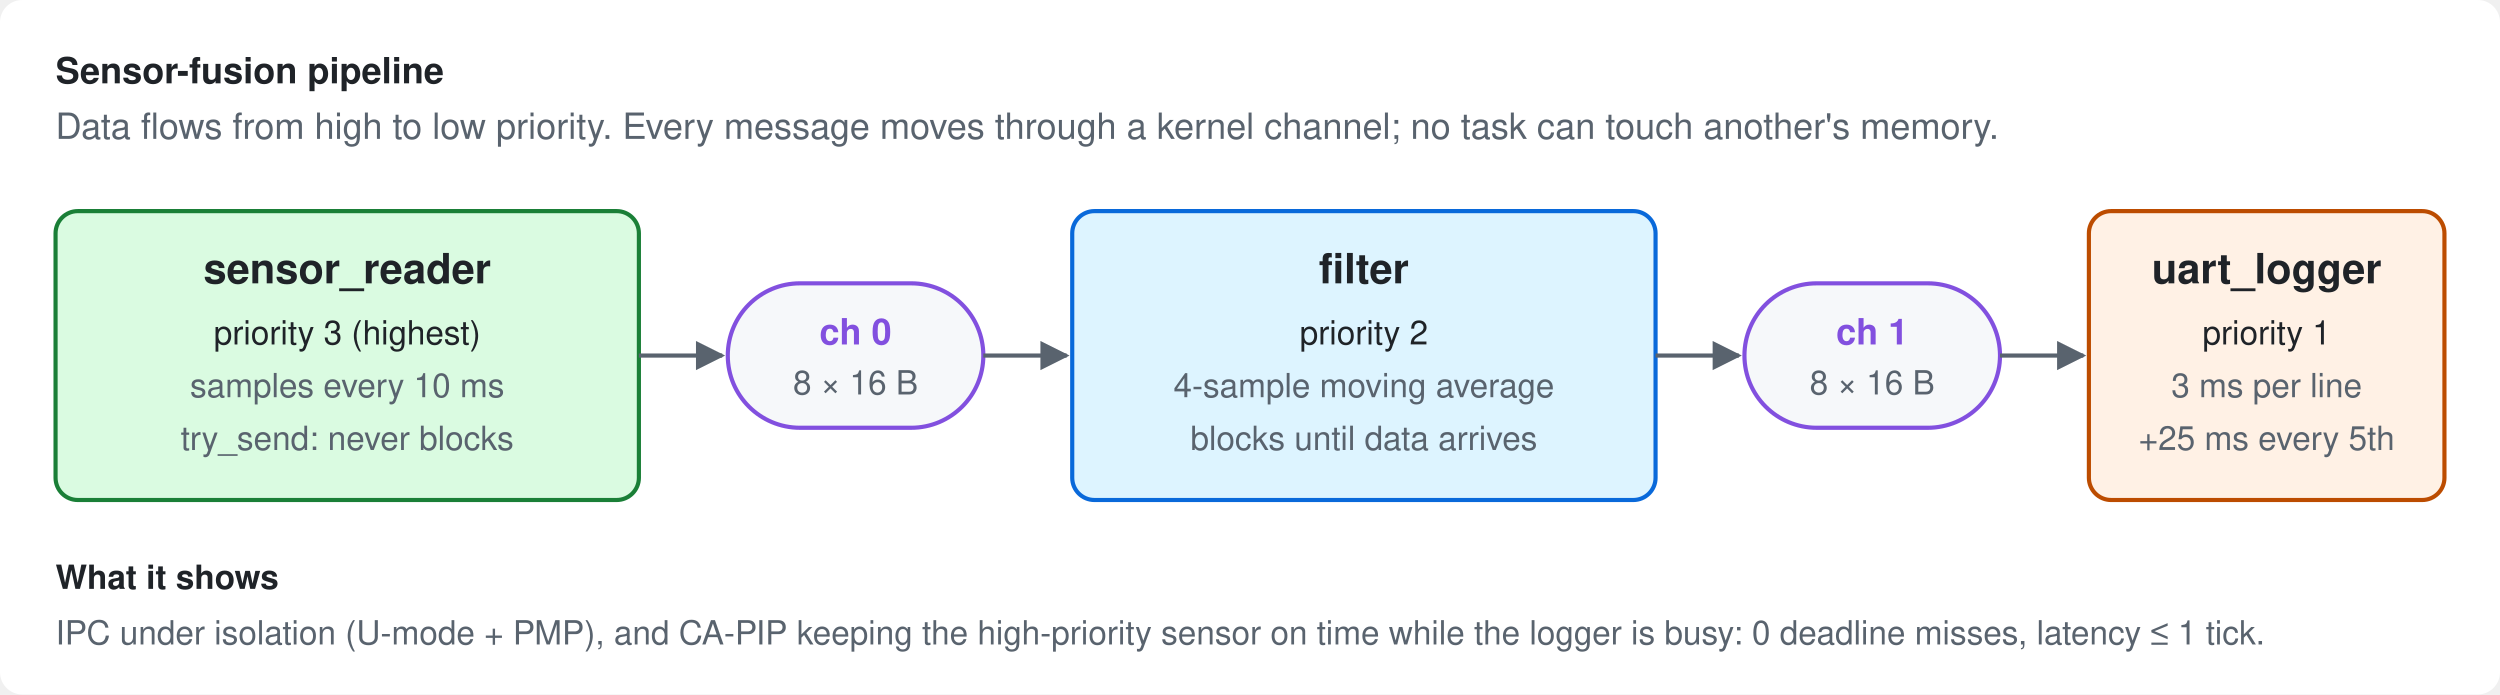
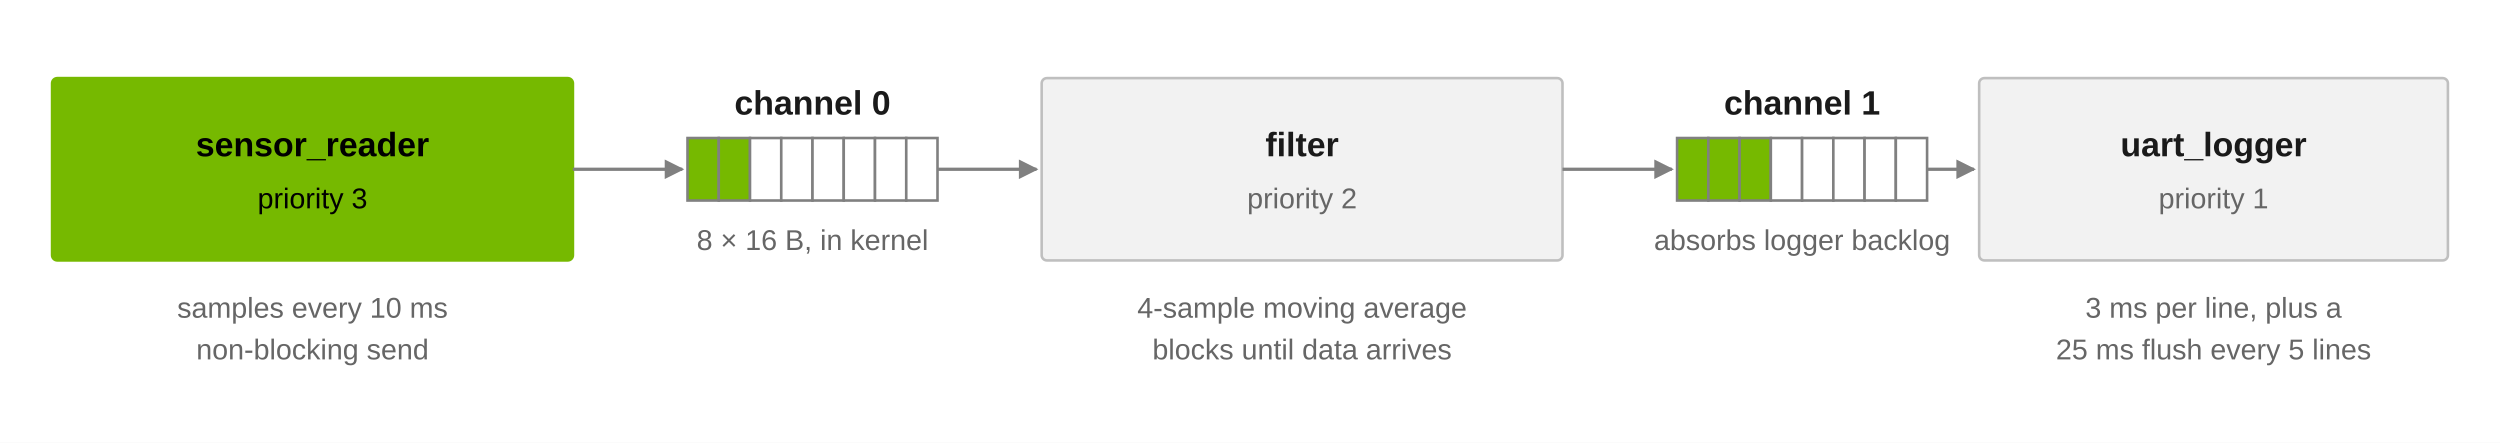
- <svg xmlns="http://www.w3.org/2000/svg" viewBox="0 0 900 250" width="900" height="250" font-family="-apple-system, BlinkMacSystemFont, 'Segoe UI', Helvetica, Arial, sans-serif">
+ <svg xmlns="http://www.w3.org/2000/svg" viewBox="0 0 960 170" width="960" height="170" font-family="Arial, Helvetica, sans-serif">
  <style>
-   .bg{fill:#ffffff} .fg{fill:#1f2328} .muted{fill:#59636e} .code{font-family:ui-monospace,SFMono-Regular,Menlo,monospace}
-   .s3{fill:#dafbe1;stroke:#1a7f37} .s2{fill:#ddf4ff;stroke:#0969da} .s1{fill:#fff1e5;stroke:#bc4c00}
-   .ch{fill:#f6f8fa;stroke:#8250df} .chtext{fill:#8250df}
-   .arrow{stroke:#59636e;fill:none} .head{fill:#59636e}
+   .bg{fill:#ffffff} .fg{fill:#1a1a1a} .muted{fill:#666666}
+   .blk{fill:#f2f2f2;stroke:#bfbfbf} .hl{fill:#76b900;stroke:#76b900} .hltext{fill:#000000}
+   .slot{fill:#ffffff;stroke:#808080} .slotfull{fill:#76b900;stroke:#808080}
+   .line{stroke:#808080;fill:none} .head{fill:#808080}
  @media (prefers-color-scheme: dark){
-     .bg{fill:#0d1117} .fg{fill:#e6edf3} .muted{fill:#9198a1}
-     .s3{fill:#0f3d1e;stroke:#3fb950} .s2{fill:#0c2d6b;stroke:#4493f8} .s1{fill:#3d1d00;stroke:#f0883e}
-     .ch{fill:#151b23;stroke:#ab7df8} .chtext{fill:#ab7df8}
-     .arrow{stroke:#9198a1} .head{fill:#9198a1}
+     .bg{fill:#0d1117} .fg{fill:#ededed} .muted{fill:#a0a0a0}
+     .blk{fill:#1c2128;stroke:#444c56} .slot{fill:#0d1117;stroke:#8b949e} .slotfull{stroke:#8b949e}
+     .line{stroke:#8b949e} .head{fill:#8b949e}
  }
-   text{font-size:13px} .t{font-weight:600;font-size:15px} .s{font-size:12px}
+   text{font-size:12px} .name{font-size:13px;font-weight:700} .sub{font-size:11px}
</style>
  <defs>
-     <marker id="a" viewBox="0 0 10 10" refX="9" refY="5" markerWidth="7" markerHeight="7" orient="auto">
+     <marker id="a" viewBox="0 0 10 10" refX="9" refY="5" markerWidth="6" markerHeight="6" orient="auto">
      <path class="head" d="M0,0 L10,5 L0,10 z" />
    </marker>
  </defs>
-   <rect class="bg" width="900" height="250" rx="8" />
-   <text class="fg" x="20" y="30" font-size="16" font-weight="600">Sensor-fusion pipeline</text>
-   <text class="muted" x="20" y="50" font-size="12">Data flows from high to low priority. Every message moves through a kernel channel; no task can touch another's memory.</text>
-   <rect class="s3" x="20" y="76" width="210" height="104" rx="8" stroke-width="1.5" />
-   <text class="fg t" x="125" y="102" text-anchor="middle">sensor_reader</text>
-   <text class="fg s" x="125" y="124" text-anchor="middle">priority 3 (highest)</text>
-   <text class="muted s" x="125" y="143" text-anchor="middle">samples every 10 ms</text>
-   <text class="muted s" x="125" y="162" text-anchor="middle">try_send: never blocks</text>
-   <rect class="ch" x="262" y="102" width="92" height="52" rx="26" stroke-width="1.5" />
-   <text class="chtext" x="308" y="124" text-anchor="middle" font-weight="600">ch 0</text>
-   <text class="muted s" x="308" y="142" text-anchor="middle">8 × 16 B</text>
-   <line class="arrow" x1="230" y1="128" x2="260" y2="128" stroke-width="1.5" marker-end="url(#a)" />
-   <line class="arrow" x1="354" y1="128" x2="384" y2="128" stroke-width="1.5" marker-end="url(#a)" />
-   <rect class="s2" x="386" y="76" width="210" height="104" rx="8" stroke-width="1.5" />
-   <text class="fg t" x="491" y="102" text-anchor="middle">filter</text>
-   <text class="fg s" x="491" y="124" text-anchor="middle">priority 2</text>
-   <text class="muted s" x="491" y="143" text-anchor="middle">4-sample moving average</text>
-   <text class="muted s" x="491" y="162" text-anchor="middle">blocks until data arrives</text>
-   <rect class="ch" x="628" y="102" width="92" height="52" rx="26" stroke-width="1.5" />
-   <text class="chtext" x="674" y="124" text-anchor="middle" font-weight="600">ch 1</text>
-   <text class="muted s" x="674" y="142" text-anchor="middle">8 × 16 B</text>
-   <line class="arrow" x1="596" y1="128" x2="626" y2="128" stroke-width="1.5" marker-end="url(#a)" />
-   <line class="arrow" x1="720" y1="128" x2="750" y2="128" stroke-width="1.5" marker-end="url(#a)" />
-   <rect class="s1" x="752" y="76" width="128" height="104" rx="8" stroke-width="1.5" />
-   <text class="fg t" x="816" y="102" text-anchor="middle">uart_logger</text>
-   <text class="fg s" x="816" y="124" text-anchor="middle">priority 1</text>
-   <text class="muted s" x="816" y="143" text-anchor="middle">3 ms per line</text>
-   <text class="muted s" x="816" y="162" text-anchor="middle">+25 ms every 5th</text>
-   <text class="fg s" x="20" y="212" font-weight="600">What it shows</text>
-   <text class="muted s" x="20" y="232">IPC under isolation (U-mode + PMP), and CA-PIP keeping the high-priority sensor on time while the logger is busy: 0 deadline misses, latency ≤ 1 tick.</text>
+   <rect class="bg" width="960" height="170" />
+   <rect class="hl" x="20" y="30" width="200" height="70" rx="2" />
+   <text class="hltext name" x="120" y="60" text-anchor="middle">sensor_reader</text>
+   <text class="hltext sub" x="120" y="80" text-anchor="middle">priority 3</text>
+   <text class="muted sub" x="120" y="122" text-anchor="middle">samples every 10 ms</text>
+   <text class="muted sub" x="120" y="138" text-anchor="middle">non-blocking send</text>
+   <line class="line" x1="220" y1="65" x2="262" y2="65" stroke-width="1.25" marker-end="url(#a)" />
+   <g>
+     <rect class="slotfull" x="264" y="53" width="12" height="24" />
+     <rect class="slotfull" x="276" y="53" width="12" height="24" />
+     <rect class="slot" x="288" y="53" width="12" height="24" />
+     <rect class="slot" x="300" y="53" width="12" height="24" />
+     <rect class="slot" x="312" y="53" width="12" height="24" />
+     <rect class="slot" x="324" y="53" width="12" height="24" />
+     <rect class="slot" x="336" y="53" width="12" height="24" />
+     <rect class="slot" x="348" y="53" width="12" height="24" />
+   </g>
+   <text class="fg name" x="312" y="44" text-anchor="middle">channel 0</text>
+   <text class="muted sub" x="312" y="96" text-anchor="middle">8 × 16 B, in kernel</text>
+   <line class="line" x1="360" y1="65" x2="398" y2="65" stroke-width="1.25" marker-end="url(#a)" />
+   <rect class="blk" x="400" y="30" width="200" height="70" rx="2" />
+   <text class="fg name" x="500" y="60" text-anchor="middle">filter</text>
+   <text class="muted sub" x="500" y="80" text-anchor="middle">priority 2</text>
+   <text class="muted sub" x="500" y="122" text-anchor="middle">4-sample moving average</text>
+   <text class="muted sub" x="500" y="138" text-anchor="middle">blocks until data arrives</text>
+   <line class="line" x1="600" y1="65" x2="642" y2="65" stroke-width="1.25" marker-end="url(#a)" />
+   <g>
+     <rect class="slotfull" x="644" y="53" width="12" height="24" />
+     <rect class="slotfull" x="656" y="53" width="12" height="24" />
+     <rect class="slotfull" x="668" y="53" width="12" height="24" />
+     <rect class="slot" x="680" y="53" width="12" height="24" />
+     <rect class="slot" x="692" y="53" width="12" height="24" />
+     <rect class="slot" x="704" y="53" width="12" height="24" />
+     <rect class="slot" x="716" y="53" width="12" height="24" />
+     <rect class="slot" x="728" y="53" width="12" height="24" />
+   </g>
+   <text class="fg name" x="692" y="44" text-anchor="middle">channel 1</text>
+   <text class="muted sub" x="692" y="96" text-anchor="middle">absorbs logger backlog</text>
+   <line class="line" x1="740" y1="65" x2="758" y2="65" stroke-width="1.25" marker-end="url(#a)" />
+   <rect class="blk" x="760" y="30" width="180" height="70" rx="2" />
+   <text class="fg name" x="850" y="60" text-anchor="middle">uart_logger</text>
+   <text class="muted sub" x="850" y="80" text-anchor="middle">priority 1</text>
+   <text class="muted sub" x="850" y="122" text-anchor="middle">3 ms per line, plus a</text>
+   <text class="muted sub" x="850" y="138" text-anchor="middle">25 ms flush every 5 lines</text>
</svg>
